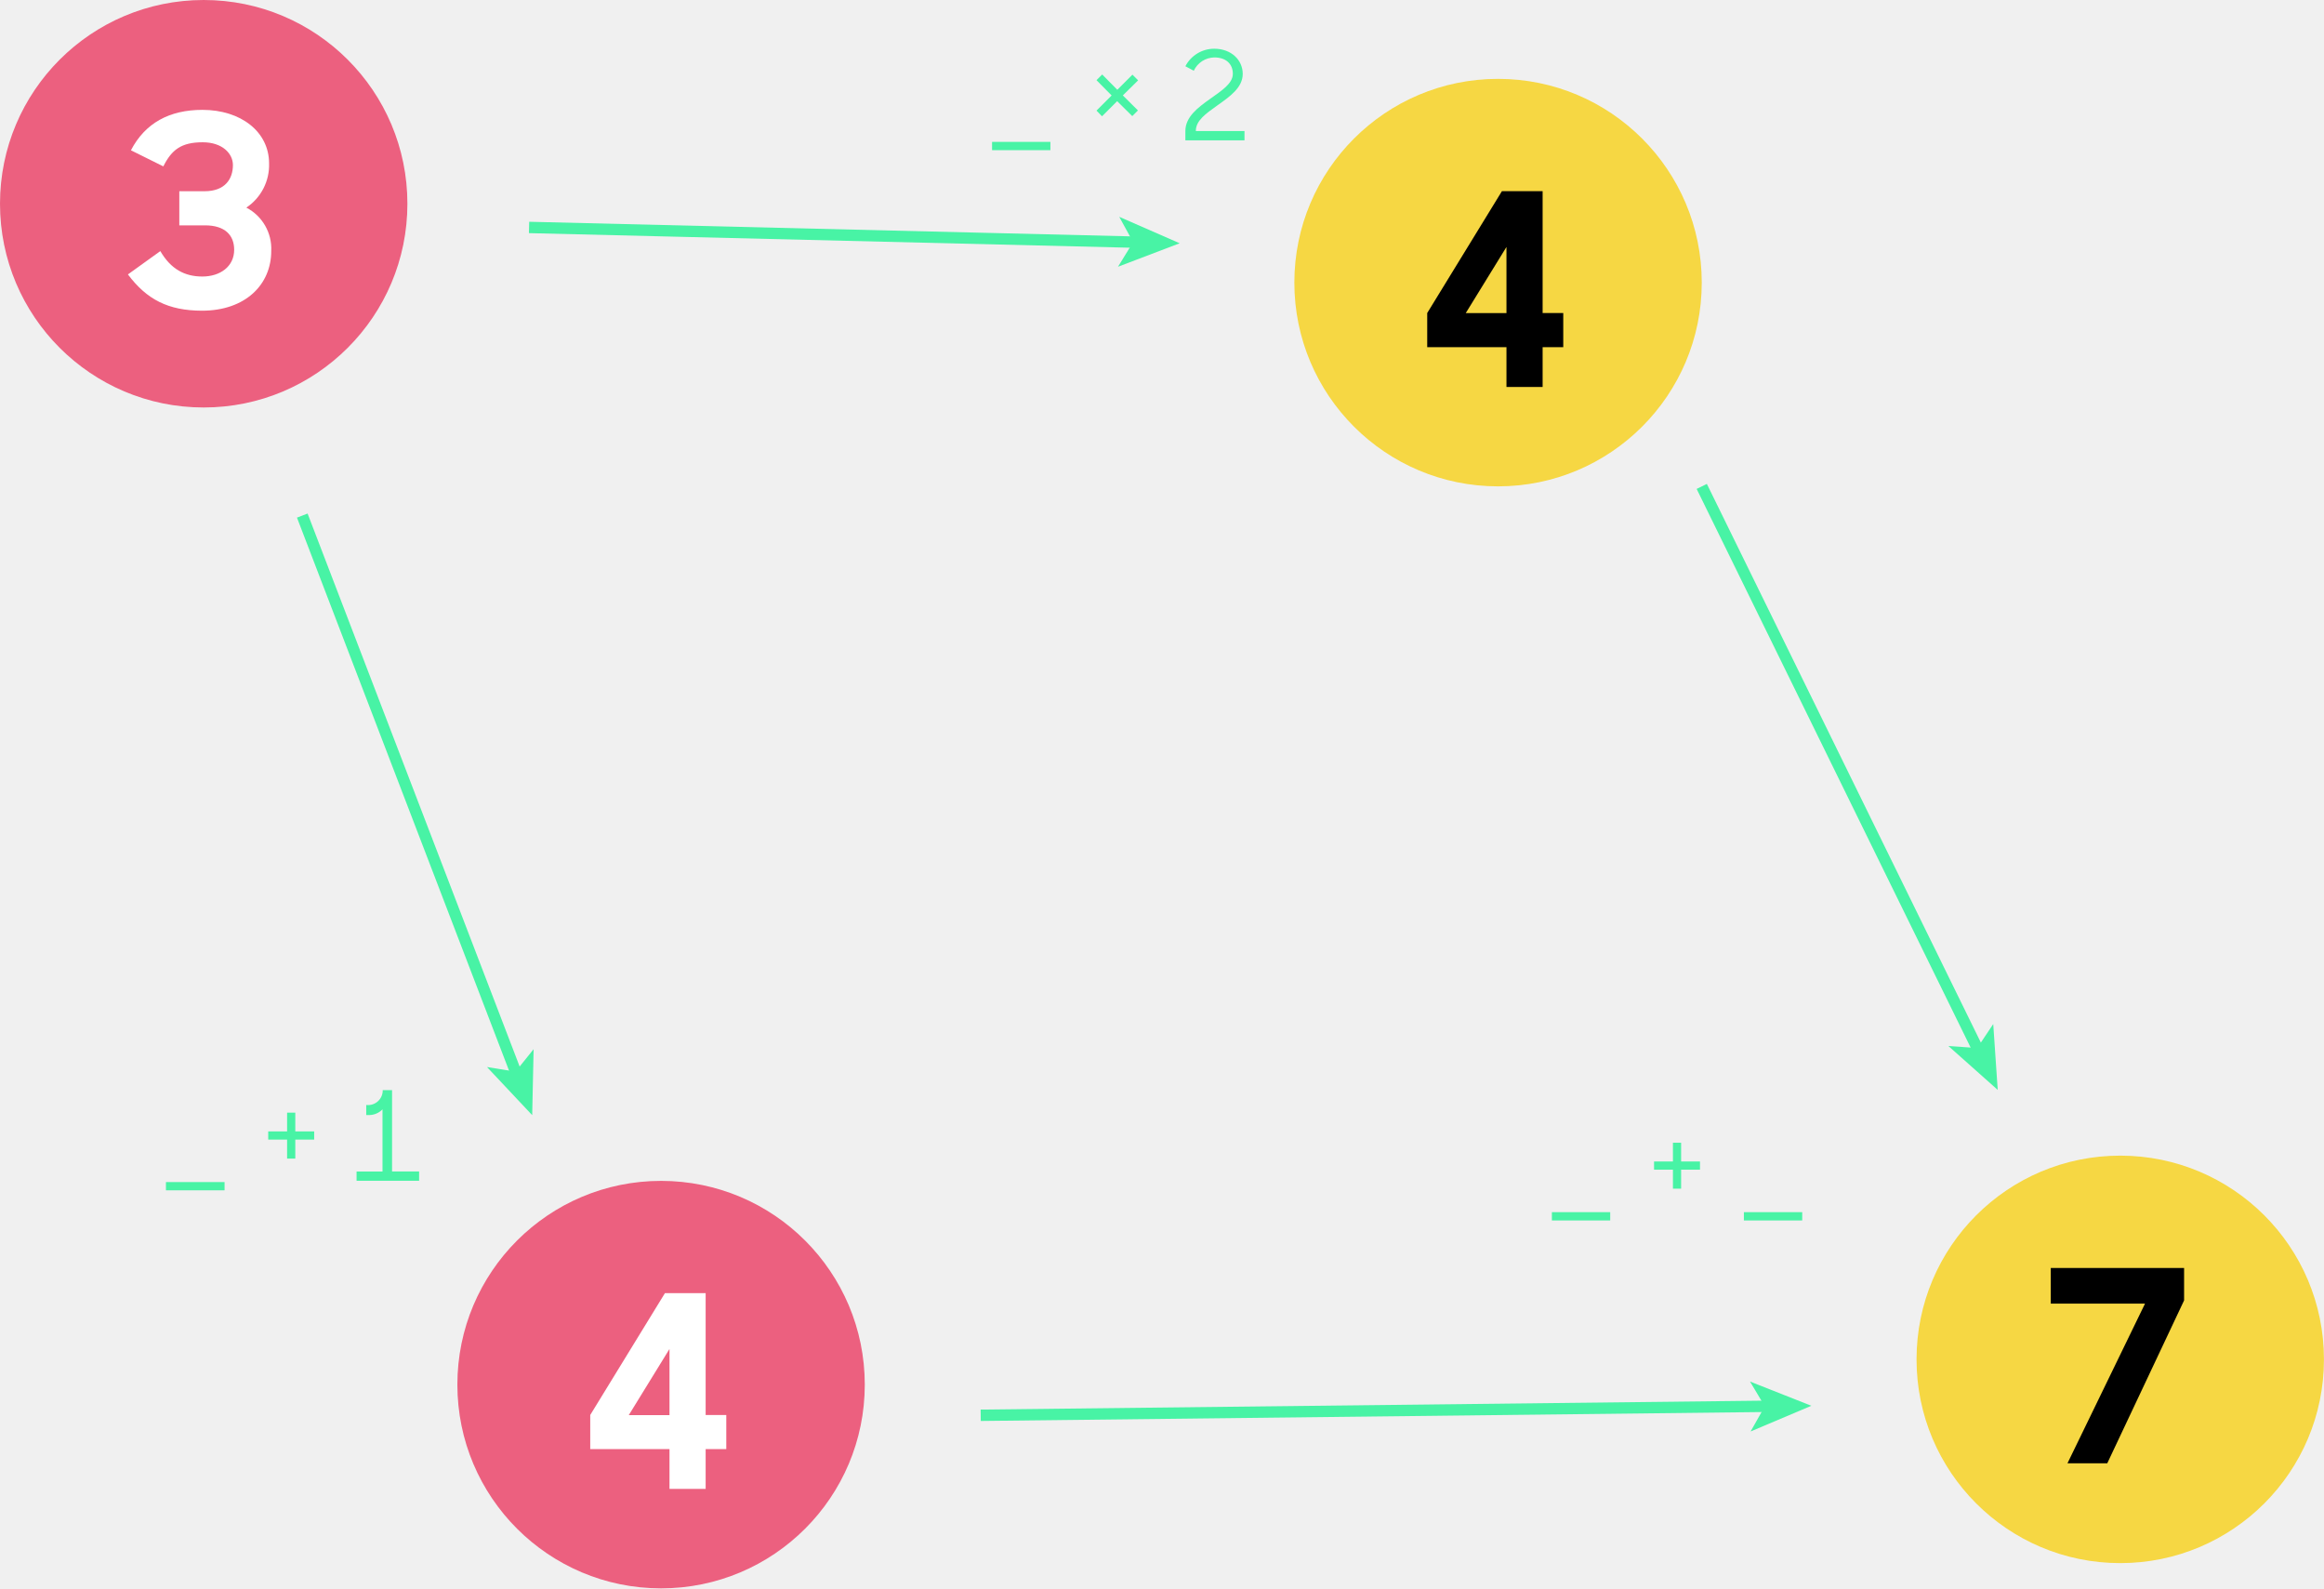
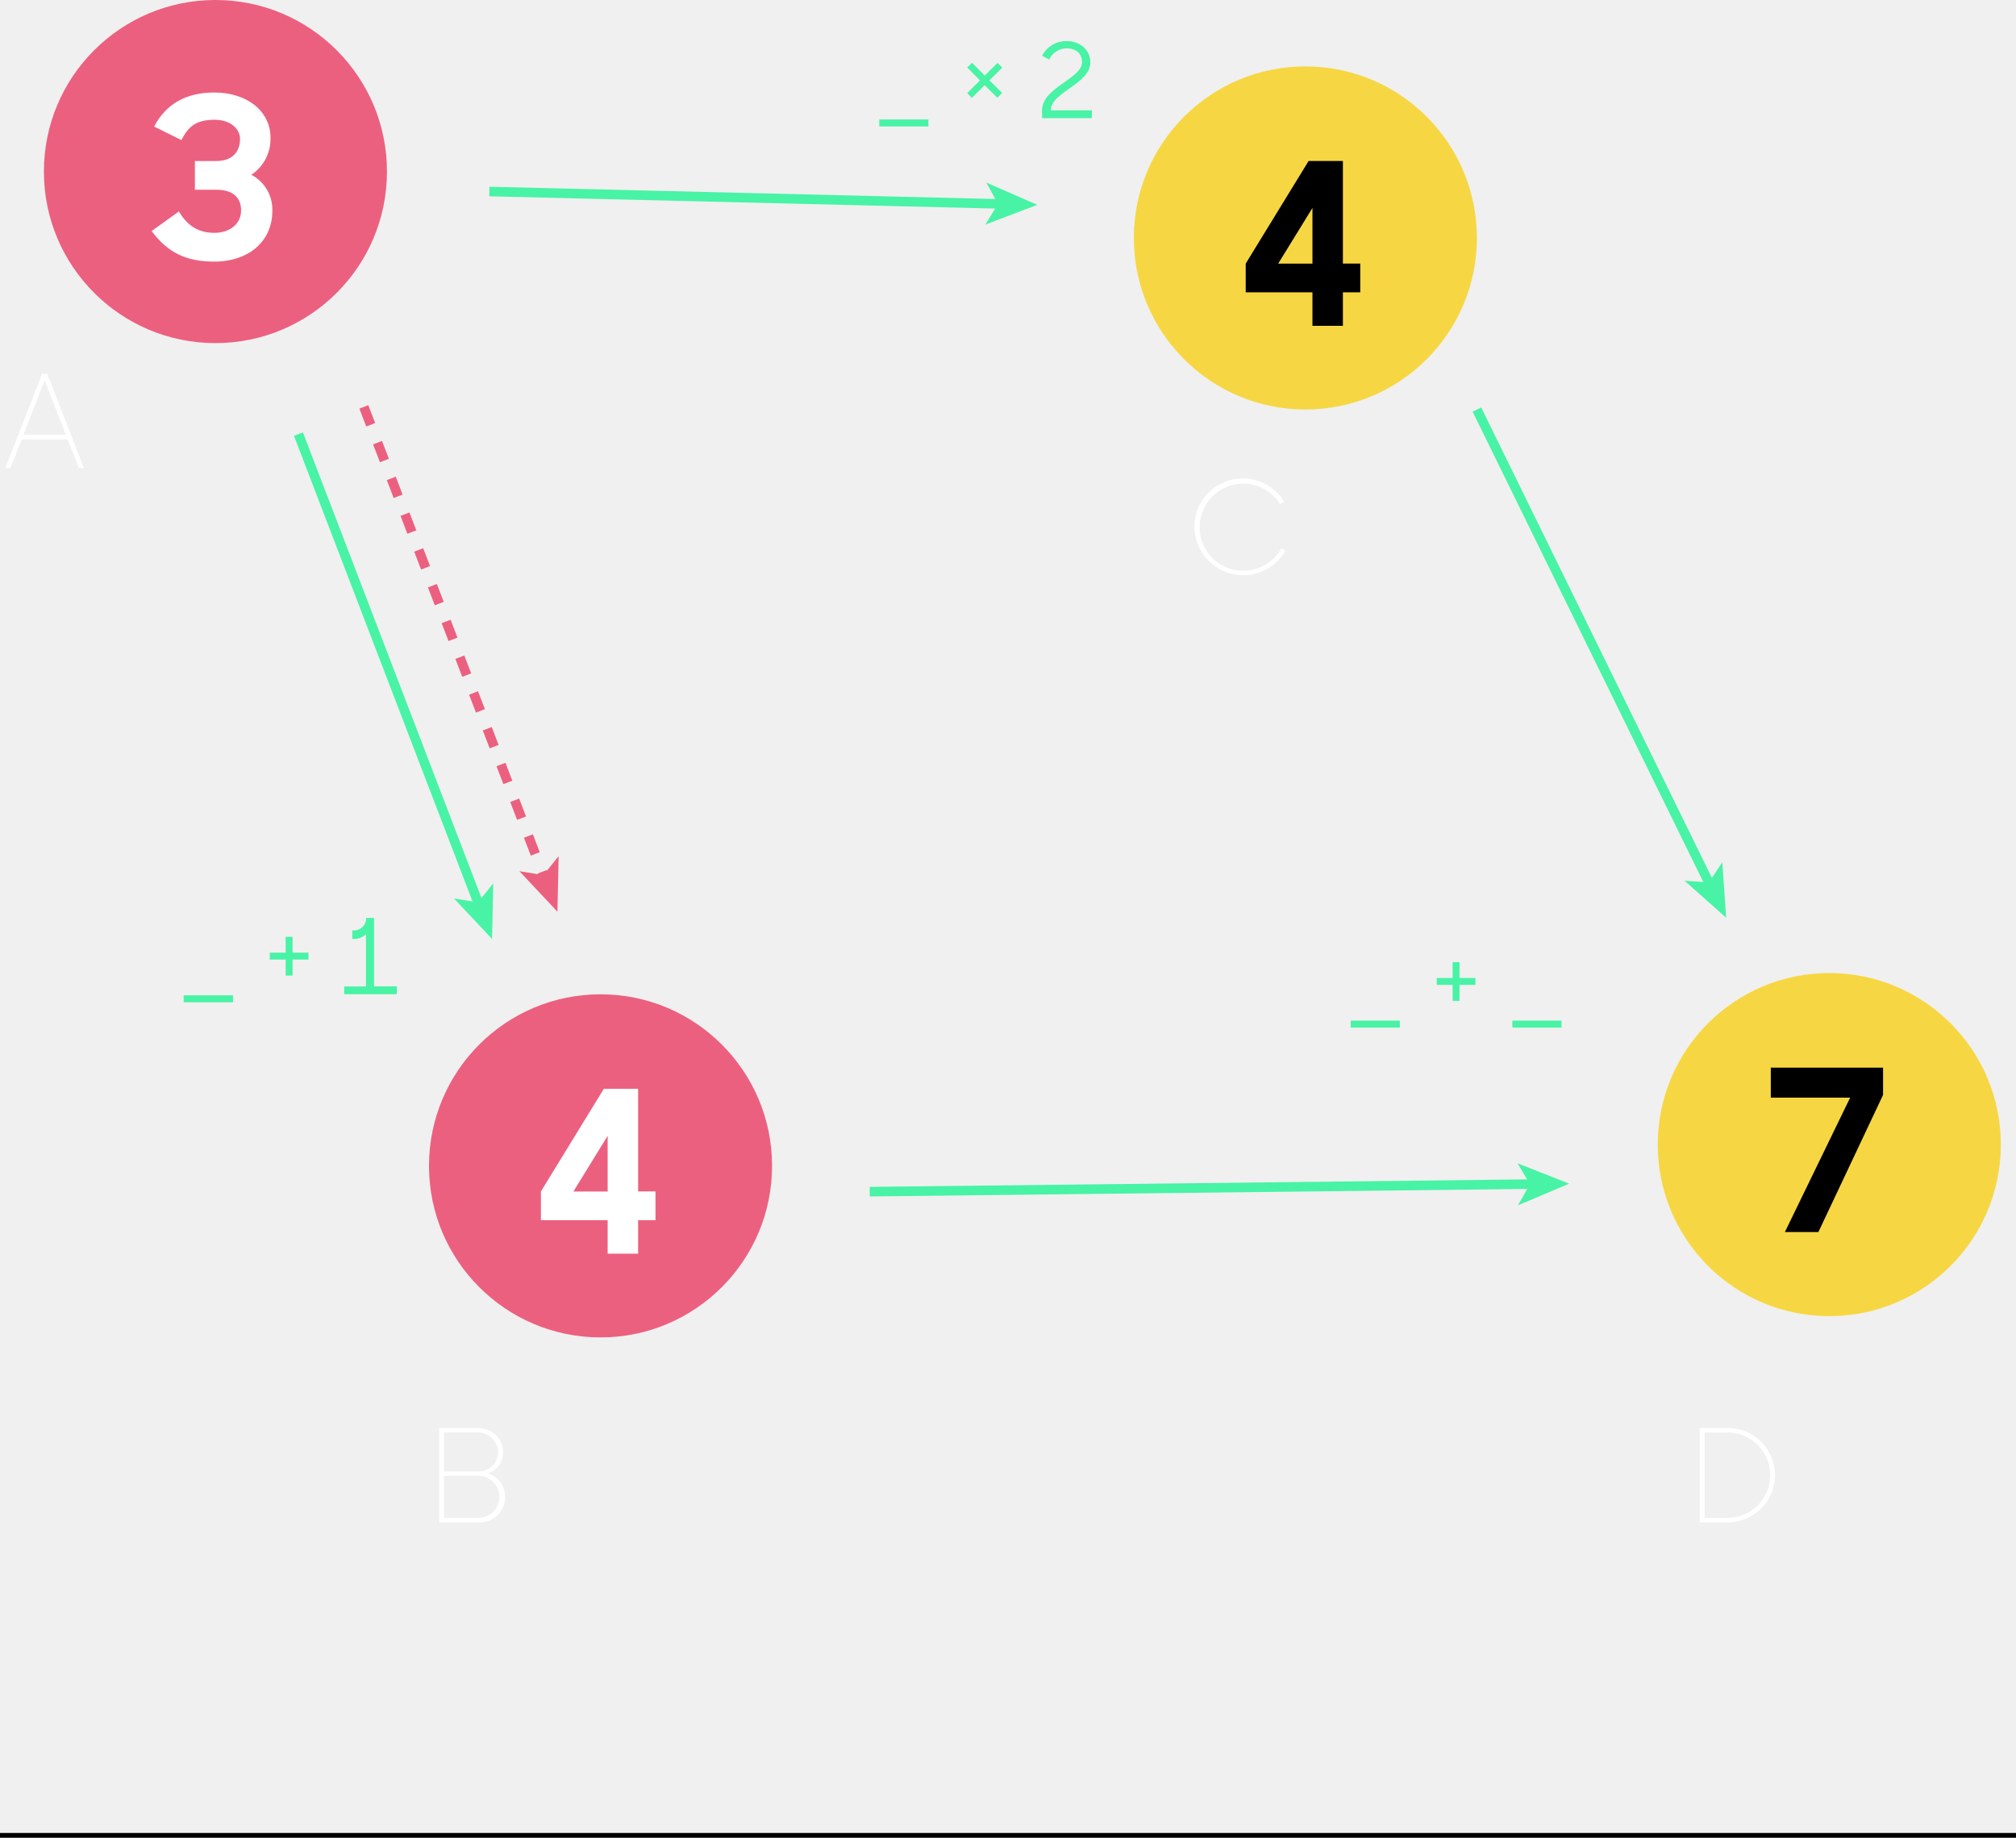
- <svg xmlns="http://www.w3.org/2000/svg" viewBox="0 0 408.78 279.33">
-   <circle cx="35.83" cy="35.83" r="35.83" style="fill:#ec607f" />
-   <path d="M239,173.93l5.7-4.1c1.84,3.16,4.28,4.47,7.39,4.47s5.6-1.74,5.6-4.71c0-2.54-1.6-4.29-5.13-4.29h-4.52v-6h4.43c3.67,0,5-2.21,5-4.61,0-2-1.84-4-5.32-4-3.77,0-5.46,1.32-6.92,4.24l-5.7-2.83c2.5-4.8,6.78-7.11,12.57-7.11,6.78,0,11.73,3.86,11.73,9.42a9,9,0,0,1-4,7.77,8.16,8.16,0,0,1,4.38,7.63c0,5.89-4.52,10.5-12.2,10.5C246.09,180.29,242.32,178.35,239,173.93Z" transform="translate(-216.5 -125.67)" style="fill:#fff" />
-   <circle cx="116.28" cy="243.5" r="35.83" style="fill:#ec607f" />
-   <path d="M334.26,380.51H320.32v-6l13.14-21.43h7.16v21.43h3.63v6h-3.63v7h-6.36v-7Zm0-6V362.9l-7.16,11.63h7.16Z" transform="translate(-216.5 -125.67)" style="fill:#fff" />
-   <circle cx="263.5" cy="49.7" r="35.83" style="fill:#f6d743" />
-   <path d="M481.48,186.72H467.54v-6l13.14-21.43h7.16v21.43h3.63v6h-3.63v7h-6.36v-7Zm0-6V169.1l-7.16,11.63h7.16Z" transform="translate(-216.5 -125.67)" />
-   <circle cx="372.94" cy="239.06" r="35.83" style="fill:#f6d743" />
-   <path d="M593.8,354.92H577.22v-6.26h23.45v5.7L587.16,383h-7Z" transform="translate(-216.5 -125.67)" />
-   <line x1="53.17" y1="90.67" x2="90.88" y2="188.99" style="fill:none;stroke:#48f3a5;stroke-miterlimit:10;stroke-width:2px" />
-   <polygon points="93.61 196.11 85.66 187.65 90.68 188.46 93.86 184.51 93.61 196.11" style="fill:#48f3a5" />
-   <line x1="93.06" y1="40" x2="199.88" y2="42.59" style="fill:none;stroke:#48f3a5;stroke-miterlimit:10;stroke-width:2px" />
-   <polygon points="207.5 42.78 196.65 46.91 199.31 42.58 196.87 38.13 207.5 42.78" style="fill:#48f3a5" />
-   <line x1="172.5" y1="248.89" x2="310.99" y2="247.31" style="fill:none;stroke:#48f3a5;stroke-miterlimit:10;stroke-width:2px" />
-   <polygon points="318.61 247.22 307.92 251.74 310.42 247.32 307.82 242.96 318.61 247.22" style="fill:#48f3a5" />
-   <line x1="299.33" y1="85.54" x2="348.03" y2="184.82" style="fill:none;stroke:#48f3a5;stroke-miterlimit:10;stroke-width:2px" />
-   <polygon points="351.39 191.67 342.71 183.95 347.78 184.31 350.6 180.09 351.39 191.67" style="fill:#48f3a5" />
-   <path d="M245.69,333.55H256V335H245.69v-1.46Z" transform="translate(-216.5 -125.67)" style="fill:#48f3a5" />
-   <path d="M263.67,324.64H267v-3.3h1.44v3.3h3.32v1.44h-3.32v3.34H267v-3.34h-3.32v-1.44Z" transform="translate(-216.5 -125.67)" style="fill:#48f3a5" />
-   <path d="M279.24,331.7h4.54V320.76a3.31,3.31,0,0,1-2.6,1h-0.26V320H281a2.58,2.58,0,0,0,2.82-2.62h1.64v14.3h4.76v1.64h-11V331.7Z" transform="translate(-216.5 -125.67)" style="fill:#48f3a5" />
-   <path d="M391,150.62h10.26v1.46H391v-1.46Z" transform="translate(-216.5 -125.67)" style="fill:#48f3a5" />
-   <path d="M409.37,145.12l2.66-2.66-2.66-2.69,1-1,2.66,2.69,2.66-2.66,1,1L414,142.45l2.66,2.64-1,1L413,143.46l-2.66,2.66Z" transform="translate(-216.5 -125.67)" style="fill:#48f3a5" />
-   <path d="M425,148.72c0-2.51,2.23-4.15,4.35-5.66,1.94-1.4,4-2.66,4-4.41s-1.22-2.88-3.25-2.88a4.06,4.06,0,0,0-3.62,2.34l-1.48-.79a5.71,5.71,0,0,1,5.09-3.08c3,0,5,2,5,4.43s-2.31,4-4.41,5.5-3.84,2.69-3.84,4.54v0h8.56v1.64H425v-1.68Z" transform="translate(-216.5 -125.67)" style="fill:#48f3a5" />
-   <path d="M489.47,338.84h10.26v1.46H489.47v-1.46Z" transform="translate(-216.5 -125.67)" style="fill:#48f3a5" />
-   <path d="M507.44,329.93h3.32v-3.3h1.44v3.3h3.32v1.44h-3.32v3.34h-1.44v-3.34h-3.32v-1.44Z" transform="translate(-216.5 -125.67)" style="fill:#48f3a5" />
-   <path d="M523.24,338.84H533.5v1.46H523.24v-1.46Z" transform="translate(-216.5 -125.67)" style="fill:#48f3a5" />
+ <svg xmlns="http://www.w3.org/2000/svg" viewBox="0 0 421.11 383.83">
+   <circle cx="45" cy="35.83" r="35.83" style="fill:#ec607f" />
+   <path d="M239,173.93l5.7-4.1c1.84,3.16,4.28,4.47,7.39,4.47s5.6-1.74,5.6-4.71c0-2.54-1.6-4.29-5.13-4.29h-4.52v-6h4.43c3.67,0,5-2.21,5-4.61,0-2-1.84-4-5.32-4-3.77,0-5.46,1.32-6.92,4.24l-5.7-2.83c2.5-4.8,6.78-7.11,12.57-7.11,6.78,0,11.73,3.86,11.73,9.42a9,9,0,0,1-4,7.77,8.16,8.16,0,0,1,4.38,7.63c0,5.89-4.52,10.5-12.2,10.5C246.09,180.29,242.32,178.35,239,173.93Z" transform="translate(-207.33 -125.67)" style="fill:#fff" />
+   <circle cx="125.44" cy="243.5" r="35.83" style="fill:#ec607f" />
+   <path d="M334.26,380.51H320.32v-6l13.14-21.43h7.16v21.43h3.63v6h-3.63v7h-6.36v-7Zm0-6V362.9l-7.16,11.63h7.16Z" transform="translate(-207.33 -125.67)" style="fill:#fff" />
+   <circle cx="272.67" cy="49.7" r="35.83" style="fill:#f6d743" />
+   <path d="M481.48,186.72H467.54v-6l13.14-21.43h7.16v21.43h3.63v6h-3.63v7h-6.36v-7Zm0-6V169.1l-7.16,11.63h7.16Z" transform="translate(-207.33 -125.67)" />
+   <circle cx="382.11" cy="239.06" r="35.83" style="fill:#f6d743" />
+   <path d="M593.8,354.92H577.22v-6.26h23.45v5.7L587.16,383h-7Z" transform="translate(-207.33 -125.67)" />
+   <line x1="62.34" y1="90.67" x2="100.05" y2="188.99" style="fill:none;stroke:#48f3a5;stroke-miterlimit:10;stroke-width:2px" />
+   <polygon points="102.78 196.11 94.83 187.65 99.84 188.46 103.03 184.51 102.78 196.11" style="fill:#48f3a5" />
+   <line x1="102.22" y1="40" x2="209.04" y2="42.59" style="fill:none;stroke:#48f3a5;stroke-miterlimit:10;stroke-width:2px" />
+   <polygon points="216.67 42.78 205.82 46.91 208.47 42.58 206.03 38.13 216.67 42.78" style="fill:#48f3a5" />
+   <line x1="181.67" y1="248.89" x2="320.15" y2="247.31" style="fill:none;stroke:#48f3a5;stroke-miterlimit:10;stroke-width:2px" />
+   <polygon points="327.78 247.22 317.08 251.74 319.58 247.32 316.98 242.96 327.78 247.22" style="fill:#48f3a5" />
+   <line x1="308.5" y1="85.54" x2="357.2" y2="184.82" style="fill:none;stroke:#48f3a5;stroke-miterlimit:10;stroke-width:2px" />
+   <polygon points="360.56 191.67 351.88 183.95 356.95 184.31 359.76 180.09 360.56 191.67" style="fill:#48f3a5" />
+   <path d="M245.69,333.55H256V335H245.69v-1.46Z" transform="translate(-207.33 -125.67)" style="fill:#48f3a5" />
+   <path d="M263.67,324.64H267v-3.3h1.44v3.3h3.32v1.44h-3.32v3.34H267v-3.34h-3.32v-1.44Z" transform="translate(-207.33 -125.67)" style="fill:#48f3a5" />
+   <path d="M279.24,331.7h4.54V320.76a3.31,3.31,0,0,1-2.6,1h-0.26V320H281a2.58,2.58,0,0,0,2.82-2.62h1.64v14.3h4.76v1.64h-11V331.7Z" transform="translate(-207.33 -125.67)" style="fill:#48f3a5" />
+   <path d="M391,150.62h10.26v1.46H391v-1.46Z" transform="translate(-207.33 -125.67)" style="fill:#48f3a5" />
+   <path d="M409.37,145.12l2.66-2.66-2.66-2.69,1-1,2.66,2.69,2.66-2.66,1,1L414,142.45l2.66,2.64-1,1L413,143.46l-2.66,2.66Z" transform="translate(-207.33 -125.67)" style="fill:#48f3a5" />
+   <path d="M425,148.72c0-2.51,2.23-4.15,4.35-5.66,1.94-1.4,4-2.66,4-4.41s-1.22-2.88-3.25-2.88a4.06,4.06,0,0,0-3.62,2.34l-1.48-.79a5.71,5.71,0,0,1,5.09-3.08c3,0,5,2,5,4.43s-2.31,4-4.41,5.5-3.84,2.69-3.84,4.54v0h8.56v1.64H425v-1.68Z" transform="translate(-207.33 -125.67)" style="fill:#48f3a5" />
+   <path d="M489.47,338.84h10.26v1.46H489.47v-1.46Z" transform="translate(-207.33 -125.67)" style="fill:#48f3a5" />
+   <path d="M507.44,329.93h3.32v-3.3h1.44v3.3h3.32v1.44h-3.32v3.34h-1.44v-3.34h-3.32v-1.44Z" transform="translate(-207.33 -125.67)" style="fill:#48f3a5" />
+   <path d="M523.24,338.84H533.5v1.46H523.24v-1.46Z" transform="translate(-207.33 -125.67)" style="fill:#48f3a5" />
+   <path d="M216.13,203.74h1.05l7.69,19.7h-1.05l-2.38-6h-9.58l-2.35,6h-1.08Zm-3.89,12.74h8.85l-4.43-11.36Z" transform="translate(-207.33 -125.67)" style="fill:#fff" />
+   <path d="M299.08,423.92h7.85c3.1,0,5.48,2.13,5.48,5a4.6,4.6,0,0,1-3.16,4.48,5,5,0,0,1,3.59,4.94,5.27,5.27,0,0,1-5.56,5.29h-8.21V423.92Zm1,0.92V433h7.1a4,4,0,0,0,4.18-4.08,4.24,4.24,0,0,0-4.48-4.08h-6.8Zm0,9.07v8.8h7.15a4.4,4.4,0,1,0,0-8.8h-7.18Z" transform="translate(-207.33 -125.67)" style="fill:#fff" />
+   <path d="M456.82,235.7a10.1,10.1,0,0,1,18.73-5.26l-0.84.49a9.1,9.1,0,1,0,.27,9.26l0.89,0.46A10.19,10.19,0,0,1,456.82,235.7Z" transform="translate(-207.33 -125.67)" style="fill:#fff" />
+   <path d="M562.41,423.92h5.51a9.86,9.86,0,1,1,0,19.71h-5.53V423.92Zm1,0.95v17.81h4.48a8.91,8.91,0,1,0,0-17.81h-4.45Z" transform="translate(-207.33 -125.67)" style="fill:#fff" />
+   <line y1="383.33" x2="421.11" y2="383.33" style="fill:none;stroke:#000;stroke-miterlimit:10" />
+   <line x1="76" y1="84.98" x2="113.71" y2="183.3" style="fill:none;stroke:#ec607f;stroke-miterlimit:10;stroke-width:2px;stroke-dasharray:4,4" />
+   <polygon points="116.44 190.42 108.5 181.96 113.51 182.77 116.69 178.81 116.44 190.42" style="fill:#ec607f" />
</svg>
